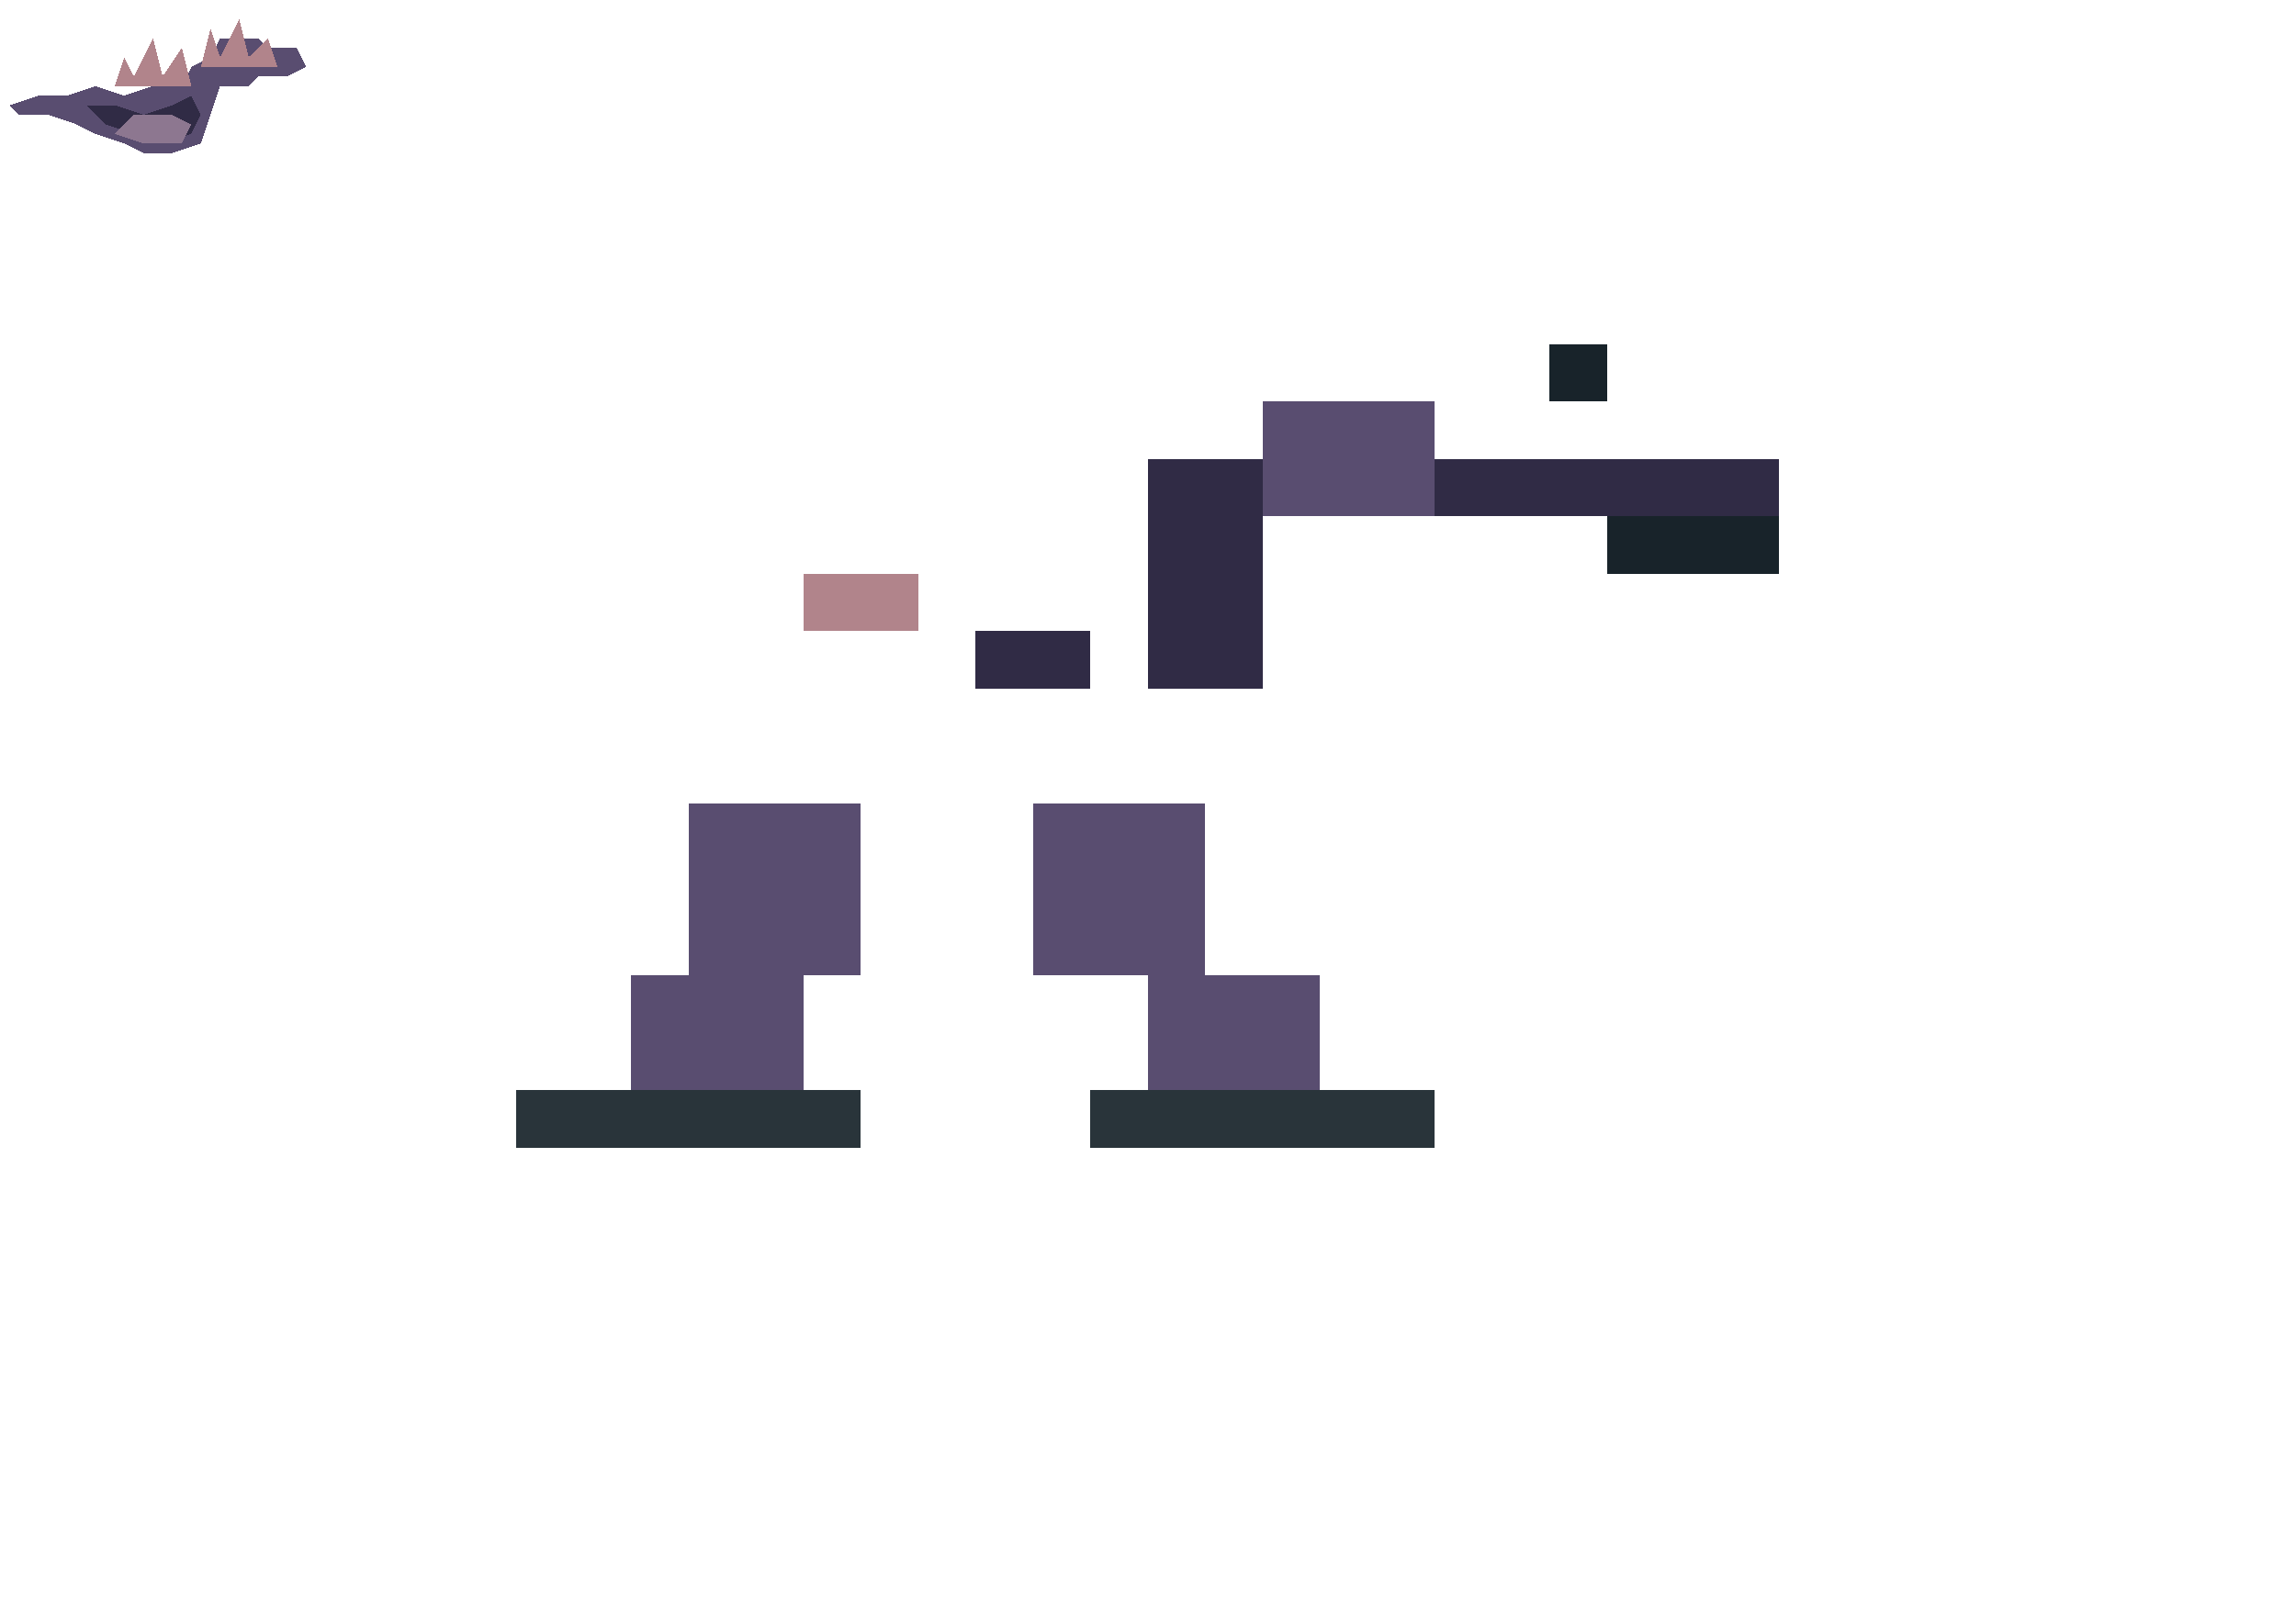
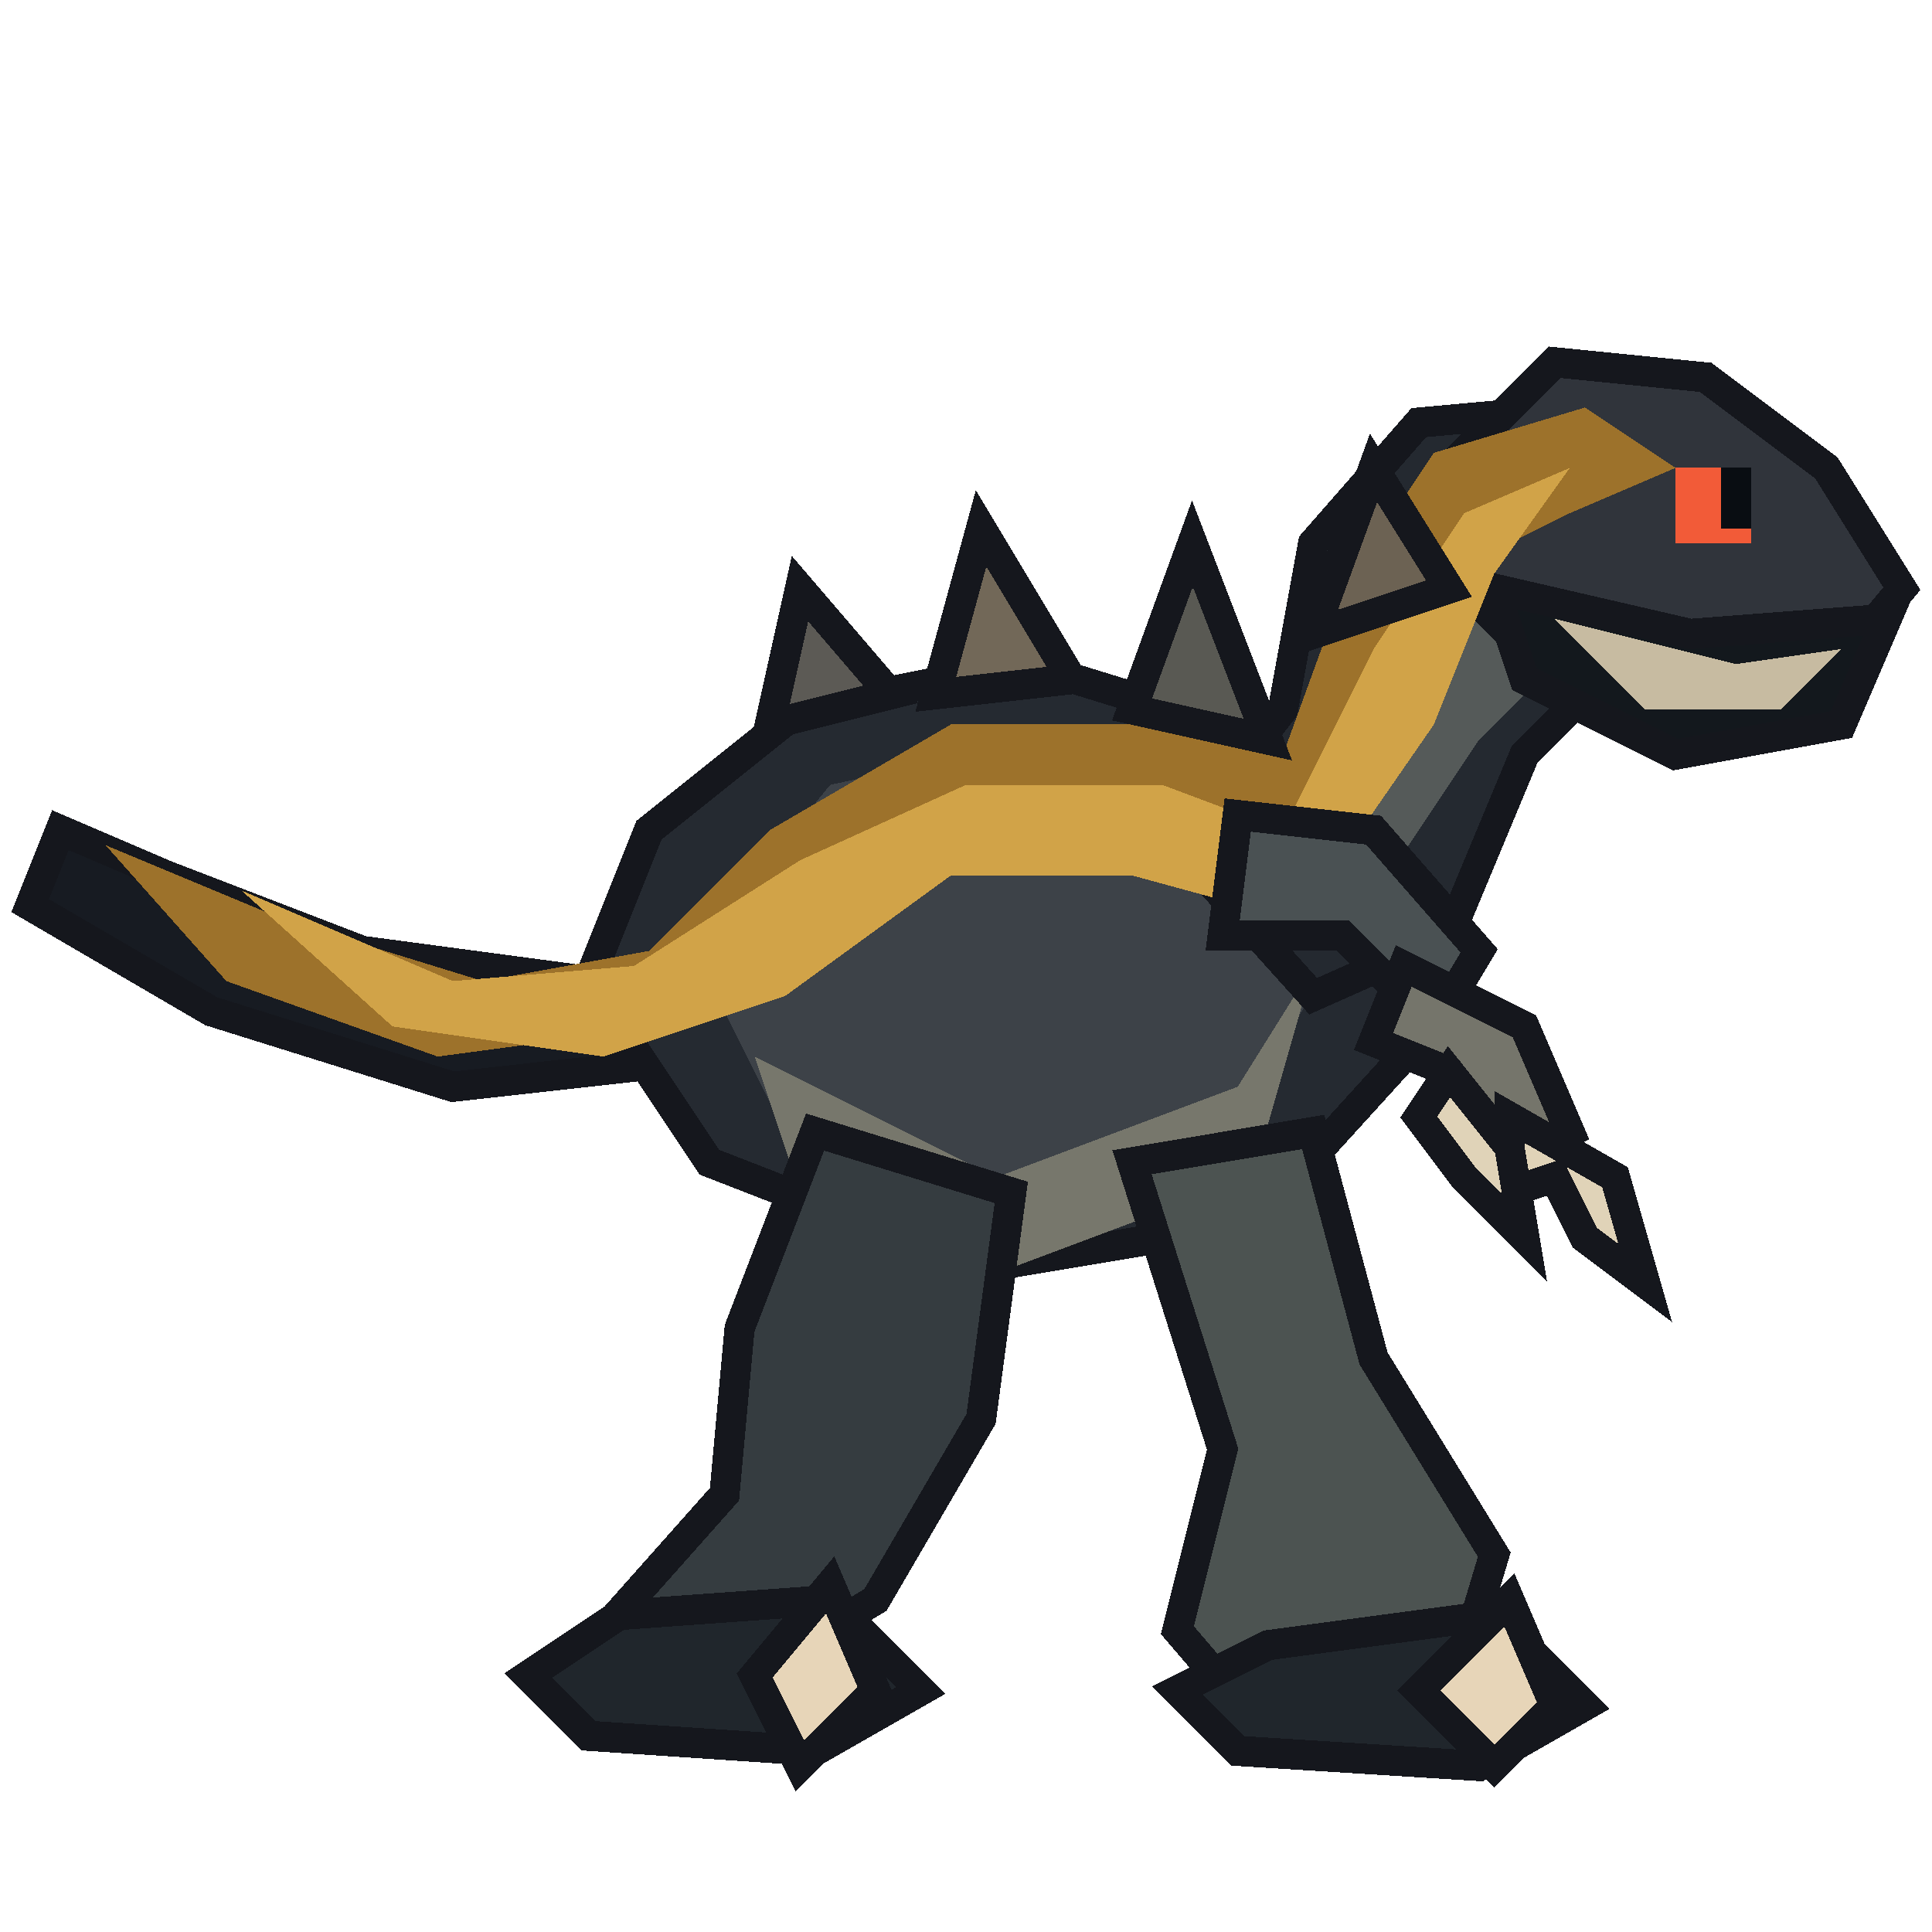
- <svg xmlns="http://www.w3.org/2000/svg" viewBox="0 0 240 168" shape-rendering="crispEdges">
-   <rect width="240" height="168" fill="none" />
-   <polygon points="7,10 10,9 13,10 16,9 19,9 20,7 22,6 23,4 27,4 28,5 31,5 32,7 30,8 27,8 26,9 23,9 22,12 21,15 18,16 15,16 13,15 10,14 8,13 5,12 2,12 1,11 4,10" fill="#594d70" />
-   <polygon points="9,11 12,11 15,12 18,11 20,10 21,12 20,14 17,15 14,14 11,13" fill="#302b45" />
-   <polygon points="14,12 18,12 20,13 19,15 15,15 12,14" fill="#8d7790" />
-   <rect x="120" y="48" width="12" height="24" fill="#302b45" />
-   <rect x="132" y="42" width="18" height="12" fill="#594d70" />
-   <rect x="150" y="48" width="18" height="6" fill="#302b45" />
-   <polygon points="12,9 13,6 14,8 16,4 17,8 19,5 20,9" fill="#b1848b" />
-   <polygon points="21,7 22,3 23,6 25,2 26,6 28,4 29,7" fill="#b1848b" />
-   <rect x="162" y="48" width="24" height="6" fill="#302b45" />
-   <rect x="168" y="54" width="18" height="6" fill="#18232a" />
-   <rect x="162" y="36" width="6" height="6" fill="#ff675e" />
-   <rect x="162" y="36" width="6" height="6" fill="#18232a" />
-   <rect x="72" y="84" width="18" height="18" fill="#594d70" />
-   <rect x="108" y="84" width="18" height="18" fill="#594d70" />
-   <rect x="66" y="102" width="18" height="12" fill="#594d70" />
-   <rect x="120" y="102" width="18" height="12" fill="#594d70" />
-   <rect x="54" y="114" width="36" height="6" fill="#29343a" />
-   <rect x="114" y="114" width="36" height="6" fill="#29343a" />
-   <rect x="84" y="60" width="12" height="6" fill="#b1848b" />
-   <rect x="102" y="66" width="12" height="6" fill="#302b45" />
+ <svg xmlns="http://www.w3.org/2000/svg" viewBox="0 0 128 128" shape-rendering="crispEdges" role="img" aria-label="Indoraptor" data-character="Indoraptor" data-species="Indoraptor hybrid" data-origin="Jurassic World Fallen Kingdom" data-anatomy="lean black bipedal theropod gold dorsal stripe elongated forelimbs sickle claws">
+   <g stroke="#15171d" stroke-width="2" stroke-linejoin="miter">
+     <polygon points="54,61 39,65 24,63 11,58 4,55 2,60 14,67 30,72 48,70 61,67" fill="#171b22" />
+     <polygon points="39,65 43,55 53,47 68,44 81,48 91,56 93,70 83,81 65,84 47,77" fill="#252a31" />
+     <polygon points="46,63 55,52 69,49 83,54 88,64 81,76 65,78 51,73" fill="#3d4248" stroke="none" />
+     <polygon points="50,70 66,78 82,72 87,64 83,78 67,84 53,79" fill="#77776c" stroke="none" />
+     <polygon points="78,56 85,47 87,36 94,28 105,27 112,34 108,43 101,50 96,62 87,66" fill="#242930" />
+     <polygon points="87,49 91,38 99,31 107,33 105,42 98,49 92,58" fill="#555a59" stroke="none" />
+     <polygon points="96,31 103,24 113,25 121,31 126,39 121,45 111,46 100,42 95,37" fill="#30343b" />
+     <polygon points="99,39 112,42 125,41 122,48 111,50 101,45" fill="#13181d" />
+     <polygon points="103,41 115,44 122,43 118,47 109,47" fill="#c7bba1" stroke="none" />
+     <polygon points="7,56 19,61 32,65 43,63 51,55 63,48 77,48 85,50 89,39 95,30 105,27 111,31 104,34 98,37 93,48 86,57 75,54 63,54 53,62 44,68 29,70 15,65" fill="#9d722b" stroke="none" />
+     <polygon points="16,59 30,65 42,64 53,57 64,52 77,52 85,55 91,43 97,34 104,31 99,38 95,48 86,61 75,58 63,58 52,66 40,70 26,68" fill="#d1a348" stroke="none" />
+     <polygon points="51,48 53,39 59,46" fill="#5c5a55" />
+     <polygon points="62,46 65,35 71,45" fill="#726858" />
+     <polygon points="75,47 79,36 84,49" fill="#595953" />
+     <polygon points="87,42 91,31 96,39" fill="#6c6253" />
+     <polygon points="82,54 91,55 98,63 95,68 89,62 81,62" fill="#4a5153" />
+     <polygon points="93,64 101,68 104,75 100,77 96,71 91,69" fill="#75756b" />
+     <polygon points="100,74 107,78 109,85 105,82 103,78 100,79" fill="#e0d3b8" />
+     <polygon points="96,71 100,76 101,82 97,78 94,74" fill="#e0d3b8" />
+     <rect x="111" y="31" width="5" height="5" fill="#f25b38" stroke="none" />
+     <rect x="114" y="31" width="2" height="4" fill="#090d12" stroke="none" />
+   </g>
+   <g stroke="#15171d" stroke-width="2" stroke-linejoin="miter">
+     <polygon points="54,75 67,79 65,94 58,106 48,112 40,108 48,99 49,88" fill="#353c40" />
+     <polygon points="75,77 87,75 91,90 99,103 96,113 84,115 78,108 81,96" fill="#4c5351" />
+     <polygon points="41,107 55,106 61,112 54,116 39,115 35,111" fill="#20262c" />
+     <polygon points="84,109 99,107 105,113 98,117 82,116 78,112" fill="#20262c" />
+     <polygon points="50,111 55,105 58,112 53,117" fill="#e7d5b8" />
+     <polygon points="94,112 100,106 103,113 99,117" fill="#e7d5b8" />
+   </g>
</svg>
